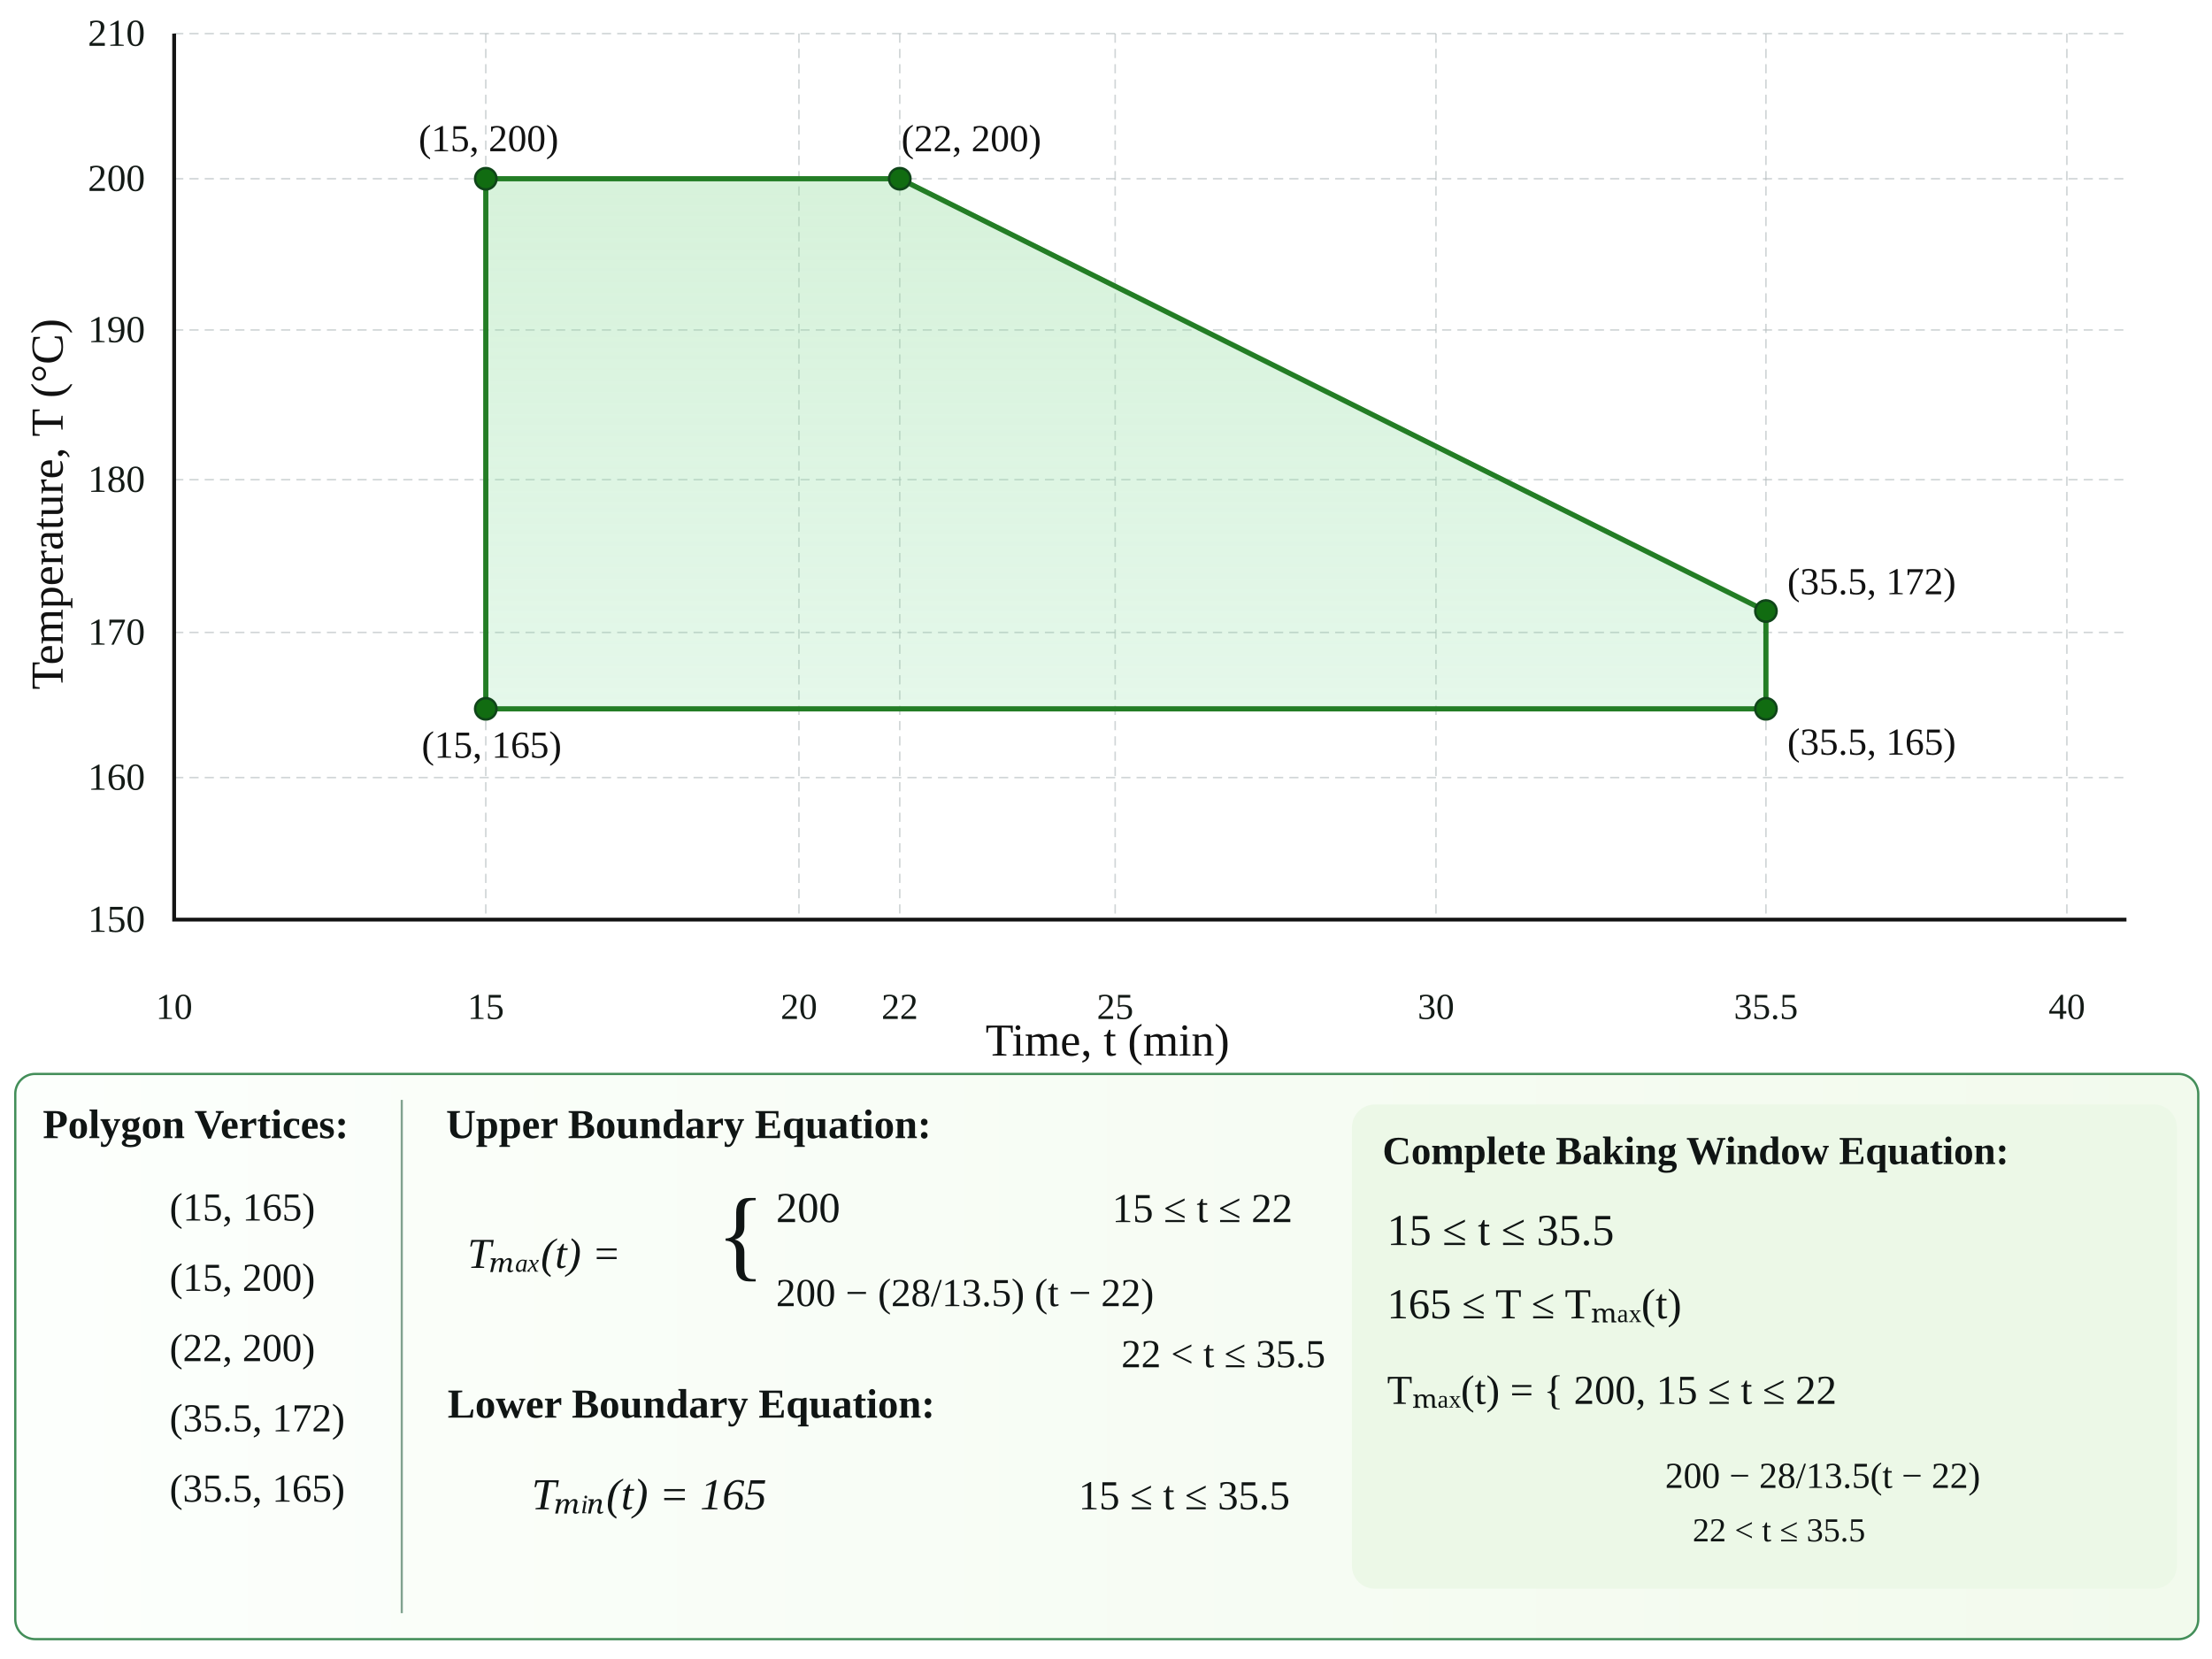
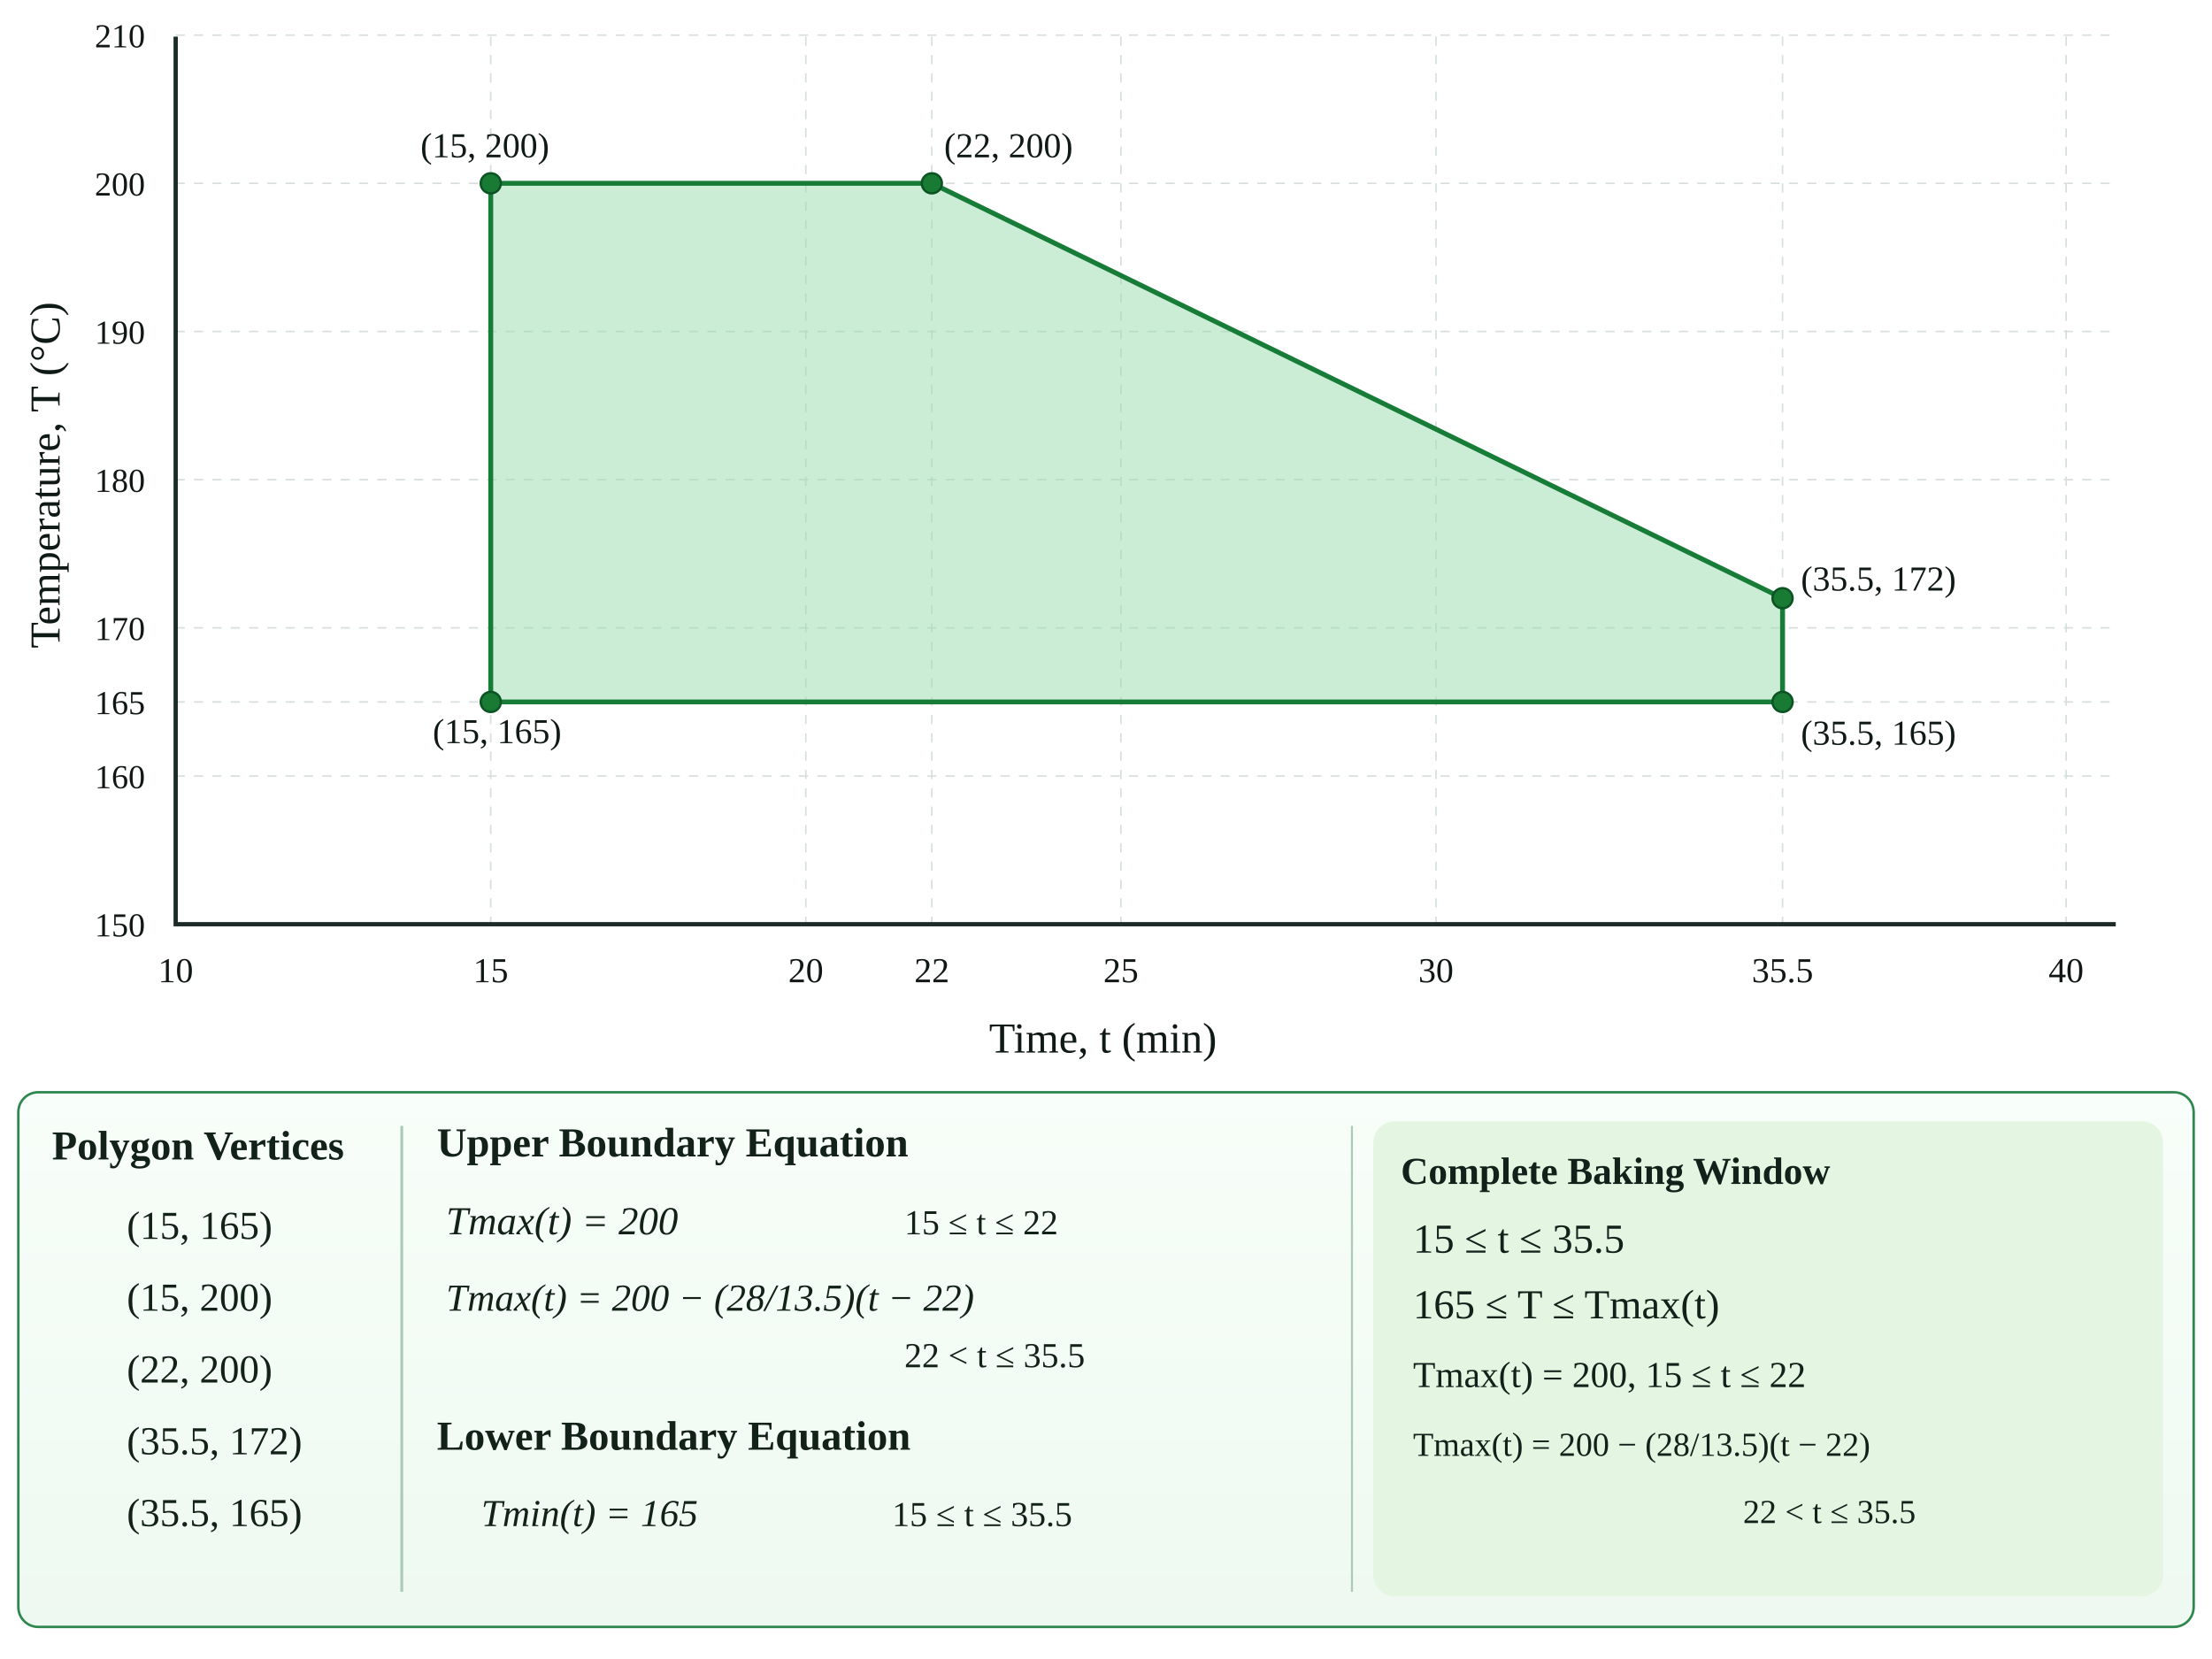
- <svg xmlns="http://www.w3.org/2000/svg" viewBox="0 0 1448 1086" role="img" aria-label="ED Baking Window with original five vertices and upper and lower boundary equations">
+ <svg xmlns="http://www.w3.org/2000/svg" viewBox="0 0 1448 1086" aria-label="ED baking window: five vertices, upper and lower boundary equations" role="img">
  <defs>
-     <linearGradient id="fill" x1="0" y1="0" x2="0" y2="1">
-       <stop stop-color="#9bdea4" stop-opacity=".40" />
-       <stop offset="1" stop-color="#83dc9c" stop-opacity=".21" />
-     </linearGradient>
-     <linearGradient id="panel" x1="0" y1="0" x2="1" y2="0">
-       <stop stop-color="#fcfffc" />
-       <stop offset="1" stop-color="#f2faed" />
+     <linearGradient id="bg" x1="0" x2="0" y1="0" y2="1">
+       <stop stop-color="#f8fef9" />
+       <stop offset="1" stop-color="#eef9f1" />
    </linearGradient>
  </defs>
-   <rect x="0" y="0" width="1448" height="1086" fill="white" />
-   <g font-family="'Times New Roman',serif" fill="#131a16">
-     <line x1="114" y1="22" x2="114" y2="602" stroke="#b7bfc1" stroke-width="1" stroke-dasharray="6 4" opacity=".65" />
-     <line x1="318" y1="22" x2="318" y2="602" stroke="#b7bfc1" stroke-width="1" stroke-dasharray="6 4" opacity=".65" />
-     <line x1="523" y1="22" x2="523" y2="602" stroke="#b7bfc1" stroke-width="1" stroke-dasharray="6 4" opacity=".65" />
-     <line x1="589" y1="22" x2="589" y2="602" stroke="#b7bfc1" stroke-width="1" stroke-dasharray="6 4" opacity=".65" />
-     <line x1="730" y1="22" x2="730" y2="602" stroke="#b7bfc1" stroke-width="1" stroke-dasharray="6 4" opacity=".65" />
-     <line x1="940" y1="22" x2="940" y2="602" stroke="#b7bfc1" stroke-width="1" stroke-dasharray="6 4" opacity=".65" />
-     <line x1="1156" y1="22" x2="1156" y2="602" stroke="#b7bfc1" stroke-width="1" stroke-dasharray="6 4" opacity=".65" />
-     <line x1="1353" y1="22" x2="1353" y2="602" stroke="#b7bfc1" stroke-width="1" stroke-dasharray="6 4" opacity=".65" />
-     <line x1="114" y1="22" x2="1392" y2="22" stroke="#b7bfc1" stroke-width="1" stroke-dasharray="6 4" opacity=".65" />
-     <line x1="114" y1="117" x2="1392" y2="117" stroke="#b7bfc1" stroke-width="1" stroke-dasharray="6 4" opacity=".65" />
-     <line x1="114" y1="216" x2="1392" y2="216" stroke="#b7bfc1" stroke-width="1" stroke-dasharray="6 4" opacity=".65" />
-     <line x1="114" y1="314" x2="1392" y2="314" stroke="#b7bfc1" stroke-width="1" stroke-dasharray="6 4" opacity=".65" />
-     <line x1="114" y1="414" x2="1392" y2="414" stroke="#b7bfc1" stroke-width="1" stroke-dasharray="6 4" opacity=".65" />
-     <line x1="114" y1="509" x2="1392" y2="509" stroke="#b7bfc1" stroke-width="1" stroke-dasharray="6 4" opacity=".65" />
-     <line x1="114" y1="602" x2="1392" y2="602" stroke="#b7bfc1" stroke-width="1" stroke-dasharray="6 4" opacity=".65" />
-     <text x="114" y="667" text-anchor="middle" font-size="24">10</text>
-     <text x="318" y="667" text-anchor="middle" font-size="24">15</text>
-     <text x="523" y="667" text-anchor="middle" font-size="24">20</text>
-     <text x="589" y="667" text-anchor="middle" font-size="24">22</text>
-     <text x="730" y="667" text-anchor="middle" font-size="24">25</text>
-     <text x="940" y="667" text-anchor="middle" font-size="24">30</text>
-     <text x="1156" y="667" text-anchor="middle" font-size="24">35.5</text>
-     <text x="1353" y="667" text-anchor="middle" font-size="24">40</text>
-     <text x="95" y="30" text-anchor="end" font-size="25">210</text>
-     <text x="95" y="125" text-anchor="end" font-size="25">200</text>
-     <text x="95" y="224" text-anchor="end" font-size="25">190</text>
-     <text x="95" y="322" text-anchor="end" font-size="25">180</text>
-     <text x="95" y="422" text-anchor="end" font-size="25">170</text>
-     <text x="95" y="517" text-anchor="end" font-size="25">160</text>
-     <text x="95" y="610" text-anchor="end" font-size="25">150</text>
+   <rect width="1448" height="1086" fill="#fff" />
+   <g font-family="Times New Roman,Times,serif" fill="#111715">
+     <line x1="115" x2="115" y1="24" y2="606" stroke="#d6dfdc" stroke-dasharray="6 6" />
+     <text x="115" y="643" text-anchor="middle" font-size="23">10</text>
+     <line x1="321.25" x2="321.25" y1="24" y2="606" stroke="#d6dfdc" stroke-dasharray="6 6" />
+     <text x="321.25" y="643" text-anchor="middle" font-size="23">15</text>
+     <line x1="527.5" x2="527.5" y1="24" y2="606" stroke="#d6dfdc" stroke-dasharray="6 6" />
+     <text x="527.5" y="643" text-anchor="middle" font-size="23">20</text>
+     <line x1="610" x2="610" y1="24" y2="606" stroke="#d6dfdc" stroke-dasharray="6 6" />
+     <text x="610" y="643" text-anchor="middle" font-size="23">22</text>
+     <line x1="733.75" x2="733.75" y1="24" y2="606" stroke="#d6dfdc" stroke-dasharray="6 6" />
+     <text x="733.75" y="643" text-anchor="middle" font-size="23">25</text>
+     <line x1="940" x2="940" y1="24" y2="606" stroke="#d6dfdc" stroke-dasharray="6 6" />
+     <text x="940" y="643" text-anchor="middle" font-size="23">30</text>
+     <line x1="1166.875" x2="1166.875" y1="24" y2="606" stroke="#d6dfdc" stroke-dasharray="6 6" />
+     <text x="1166.875" y="643" text-anchor="middle" font-size="23">35.5</text>
+     <line x1="1352.5" x2="1352.5" y1="24" y2="606" stroke="#d6dfdc" stroke-dasharray="6 6" />
+     <text x="1352.5" y="643" text-anchor="middle" font-size="23">40</text>
+     <line x1="115" x2="1385" y1="605" y2="605" stroke="#d6dfdc" stroke-dasharray="6 6" />
+     <text x="95" y="613" text-anchor="end" font-size="22">150</text>
+     <line x1="115" x2="1385" y1="508" y2="508" stroke="#d6dfdc" stroke-dasharray="6 6" />
+     <text x="95" y="516" text-anchor="end" font-size="22">160</text>
+     <line x1="115" x2="1385" y1="459.5" y2="459.5" stroke="#d6dfdc" stroke-dasharray="6 6" />
+     <text x="95" y="467.5" text-anchor="end" font-size="22">165</text>
+     <line x1="115" x2="1385" y1="411" y2="411" stroke="#d6dfdc" stroke-dasharray="6 6" />
+     <text x="95" y="419" text-anchor="end" font-size="22">170</text>
+     <line x1="115" x2="1385" y1="314" y2="314" stroke="#d6dfdc" stroke-dasharray="6 6" />
+     <text x="95" y="322" text-anchor="end" font-size="22">180</text>
+     <line x1="115" x2="1385" y1="217" y2="217" stroke="#d6dfdc" stroke-dasharray="6 6" />
+     <text x="95" y="225" text-anchor="end" font-size="22">190</text>
+     <line x1="115" x2="1385" y1="120" y2="120" stroke="#d6dfdc" stroke-dasharray="6 6" />
+     <text x="95" y="128" text-anchor="end" font-size="22">200</text>
+     <line x1="115" x2="1385" y1="23" y2="23" stroke="#d6dfdc" stroke-dasharray="6 6" />
+     <text x="95" y="31" text-anchor="end" font-size="22">210</text>
  </g>
-   <path d="M114 22 V602 H1392" stroke="#141414" stroke-width="2.5" fill="none" />
-   <polygon points="318,464 318,117 589,117 1156,400 1156,464" fill="url(#fill)" stroke="#237d25" stroke-width="3.4" stroke-linejoin="round" />
-   <g fill="#116c11" stroke="#0f4519" stroke-width="1.6">
-     <circle cx="318" cy="464" r="7" />
-     <circle cx="318" cy="117" r="7" />
-     <circle cx="589" cy="117" r="7" />
-     <circle cx="1156" cy="400" r="7" />
-     <circle cx="1156" cy="464" r="7" />
+   <path d="M115 24 V605 H1385" stroke="#1d2b28" fill="none" stroke-width="2.8" />
+   <polygon points="321.25,459.5 321.25,120 610,120 1166.875,391.6 1166.875,459.5" fill="#9dddaf" fill-opacity=".52" stroke="#177c37" stroke-width="3.2" stroke-linejoin="round" />
+   <circle cx="321.25" cy="459.5" r="6.6" fill="#197a33" stroke="#0b5323" stroke-width="1.5" />
+   <circle cx="321.25" cy="120" r="6.6" fill="#197a33" stroke="#0b5323" stroke-width="1.5" />
+   <circle cx="610" cy="120" r="6.6" fill="#197a33" stroke="#0b5323" stroke-width="1.5" />
+   <circle cx="1166.875" cy="391.6" r="6.6" fill="#197a33" stroke="#0b5323" stroke-width="1.5" />
+   <circle cx="1166.875" cy="459.5" r="6.6" fill="#197a33" stroke="#0b5323" stroke-width="1.5" />
+   <g fill="#0f1916" font-family="Times New Roman,Times,serif" font-size="23">
+     <text x="275.25" y="103">(15, 200)</text>
+     <text x="618" y="103">(22, 200)</text>
+     <text x="1178.875" y="386.6">(35.5, 172)</text>
+     <text x="1178.875" y="487.5">(35.5, 165)</text>
+     <text x="283.25" y="486.5">(15, 165)</text>
+     <text x="722" y="689" text-anchor="middle" font-size="28">Time, t (min)</text>
+     <text transform="translate(39,311) rotate(-90)" text-anchor="middle" font-size="28">Temperature, T (°C)</text>
  </g>
-   <g font-family="'Times New Roman',serif" fill="#111" font-size="25">
-     <text x="274" y="99">(15, 200)</text>
-     <text x="590" y="99">(22, 200)</text>
-     <text x="1170" y="389">(35.5, 172)</text>
-     <text x="1170" y="494">(35.5, 165)</text>
-     <text x="276" y="496">(15, 165)</text>
-     <text x="725" y="691" font-size="30" text-anchor="middle">Time, t (min)</text>
-     <text transform="translate(41,330) rotate(-90)" font-size="30" text-anchor="middle">Temperature, T (°C)</text>
-   </g>
-   <rect x="10" y="703" width="1429" height="370" rx="13" fill="url(#panel)" stroke="#438e59" stroke-width="1.5" />
-   <line x1="263" y1="720" x2="263" y2="1056" stroke="#80a28f" stroke-width="1.4" />
-   <g font-family="'Times New Roman',serif" fill="#101514">
-     <text x="28" y="745" font-size="27" font-weight="bold">Polygon Vertices:</text>
-     <text x="111" y="799" font-size="26">(15, 165)</text>
-     <text x="111" y="845" font-size="26">(15, 200)</text>
-     <text x="111" y="891" font-size="26">(22, 200)</text>
-     <text x="111" y="937" font-size="26">(35.5, 172)</text>
-     <text x="111" y="983" font-size="26">(35.5, 165)</text>
-     <text x="292" y="745" font-size="27" font-weight="bold">Upper Boundary Equation:</text>
-     <text x="306" y="830" font-size="28" font-style="italic">Tₘₐₓ(t) =</text>
-     <text x="469" y="830" font-size="66">{</text>
-     <text x="508" y="800" font-size="28">200</text>
-     <text x="728" y="800" font-size="27">15 ≤ t ≤ 22</text>
-     <text x="508" y="855" font-size="26">200 − (28/13.5) (t − 22)</text>
-     <text x="734" y="895" font-size="26">22 &lt; t ≤ 35.5</text>
-     <text x="293" y="928" font-size="27" font-weight="bold">Lower Boundary Equation:</text>
-     <text x="348" y="988" font-size="29" font-style="italic">Tₘᵢₙ(t) = 165</text>
-     <text x="706" y="988" font-size="27">15 ≤ t ≤ 35.5</text>
-     <rect x="885" y="723" width="540" height="317" rx="15" fill="#ecf8e7" />
-     <text x="905" y="762" font-size="26" font-weight="bold">Complete Baking Window Equation:</text>
-     <text x="908" y="815" font-size="29">15 ≤ t ≤ 35.5</text>
-     <text x="908" y="863" font-size="28">165 ≤ T ≤ Tₘₐₓ(t)</text>
-     <text x="908" y="919" font-size="27">Tₘₐₓ(t) = { 200, 15 ≤ t ≤ 22</text>
-     <text x="1090" y="974" font-size="24">200 − 28/13.5(t − 22)</text>
-     <text x="1108" y="1009" font-size="22">22 &lt; t ≤ 35.5</text>
+   <rect x="12" y="715" width="1424" height="350" rx="13" stroke="#2e874e" stroke-width="1.6" fill="url(#bg)" />
+   <rect x="899" y="734" width="517" height="311" rx="14" fill="#e4f5e1" />
+   <line x1="263" y1="737" x2="263" y2="1042" stroke="#aac9b6" stroke-width="1.8" />
+   <line x1="885" y1="737" x2="885" y2="1042" stroke="#aac9b6" stroke-width="1.3" />
+   <g font-family="Times New Roman,Times,serif" fill="#12211a">
+     <text x="34" y="759" font-size="27" font-weight="bold">Polygon Vertices</text>
+     <text x="83" y="811" font-size="26">(15, 165)</text>
+     <text x="83" y="858" font-size="26">(15, 200)</text>
+     <text x="83" y="905" font-size="26">(22, 200)</text>
+     <text x="83" y="952" font-size="26">(35.5, 172)</text>
+     <text x="83" y="999" font-size="26">(35.5, 165)</text>
+     <text x="286" y="757" font-weight="bold" font-size="27">Upper Boundary Equation</text>
+     <text x="292" y="808" font-style="italic" font-size="26">Tmax(t) = 200</text>
+     <text x="592" y="808" font-size="23">15 ≤ t ≤ 22</text>
+     <text x="292" y="858" font-style="italic" font-size="25">Tmax(t) = 200 − (28/13.5)(t − 22)</text>
+     <text x="592" y="895" font-size="23">22 &lt; t ≤ 35.5</text>
+     <text x="286" y="949" font-weight="bold" font-size="27">Lower Boundary Equation</text>
+     <text x="315" y="999" font-size="25" font-style="italic">Tmin(t) = 165</text>
+     <text x="584" y="999" font-size="23">15 ≤ t ≤ 35.5</text>
+     <text x="917" y="775" font-size="25" font-weight="bold">Complete Baking Window</text>
+     <text x="925" y="820" font-size="27">15 ≤ t ≤ 35.5</text>
+     <text x="925" y="863" font-size="27">165 ≤ T ≤ Tmax(t)</text>
+     <text x="925" y="908" font-size="24">Tmax(t) = 200,  15 ≤ t ≤ 22</text>
+     <text x="925" y="953" font-size="22">Tmax(t) = 200 − (28/13.5)(t − 22)</text>
+     <text x="1141" y="997" font-size="22">22 &lt; t ≤ 35.5</text>
  </g>
</svg>
